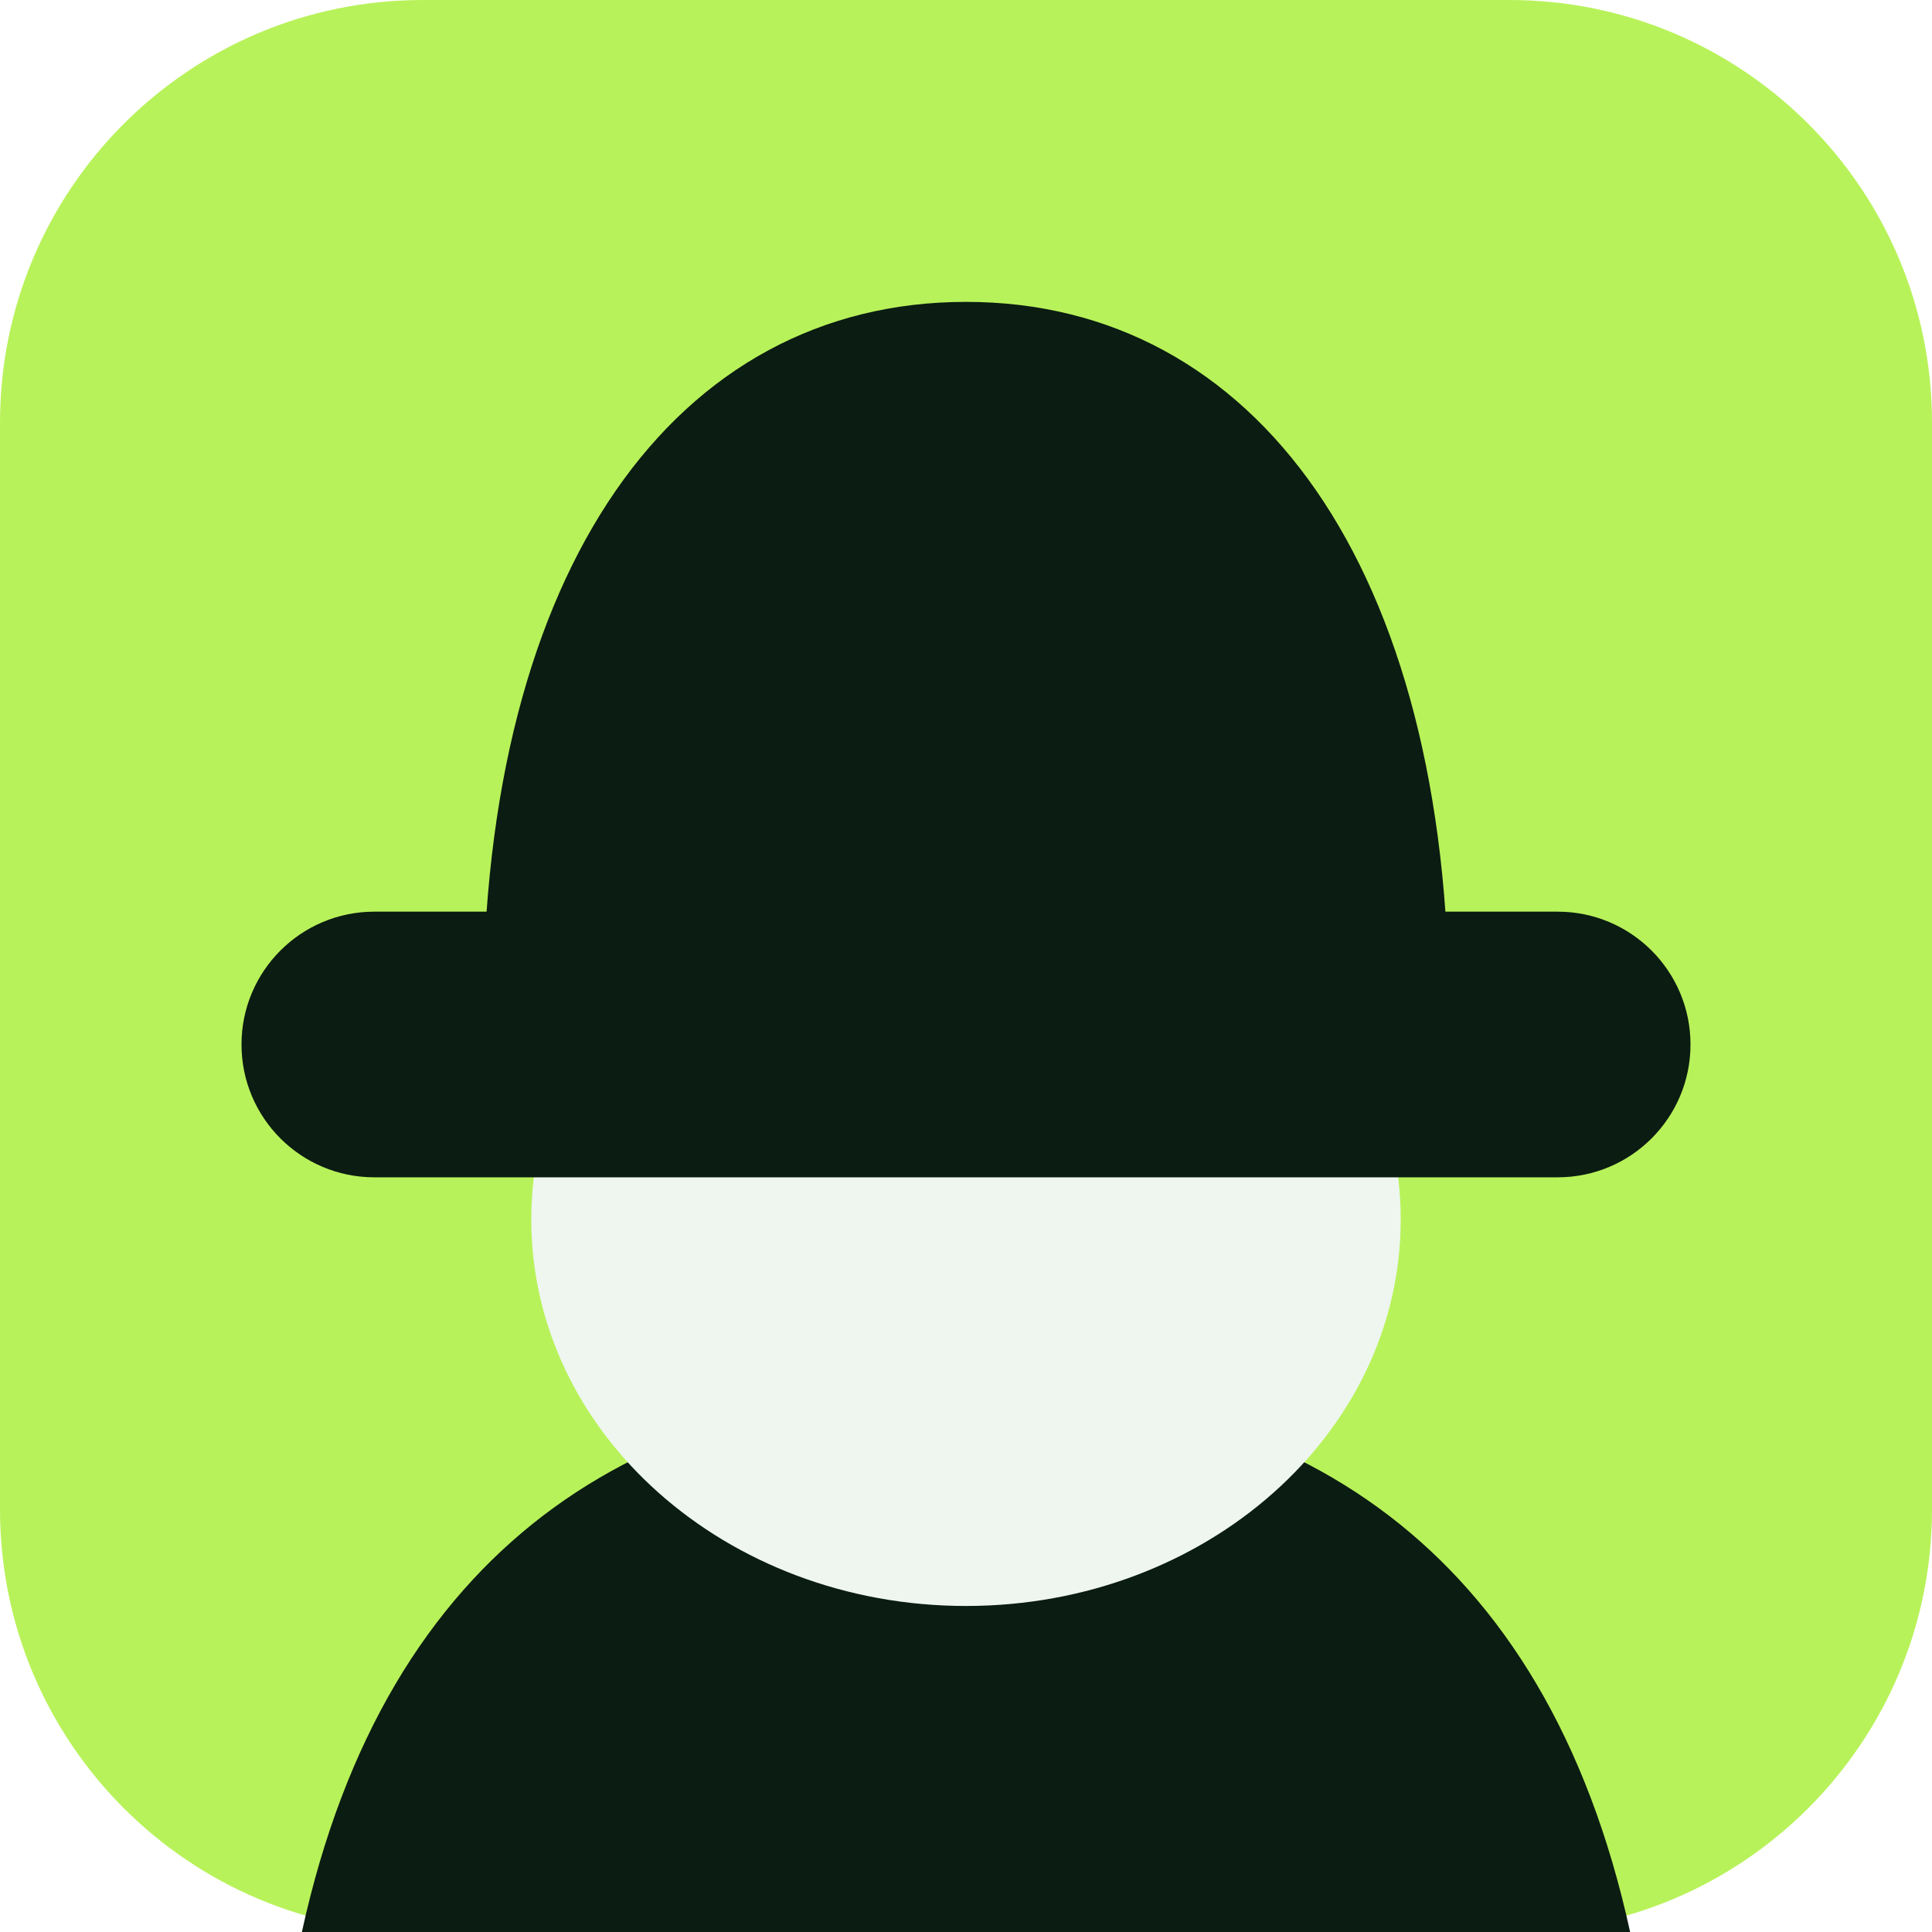
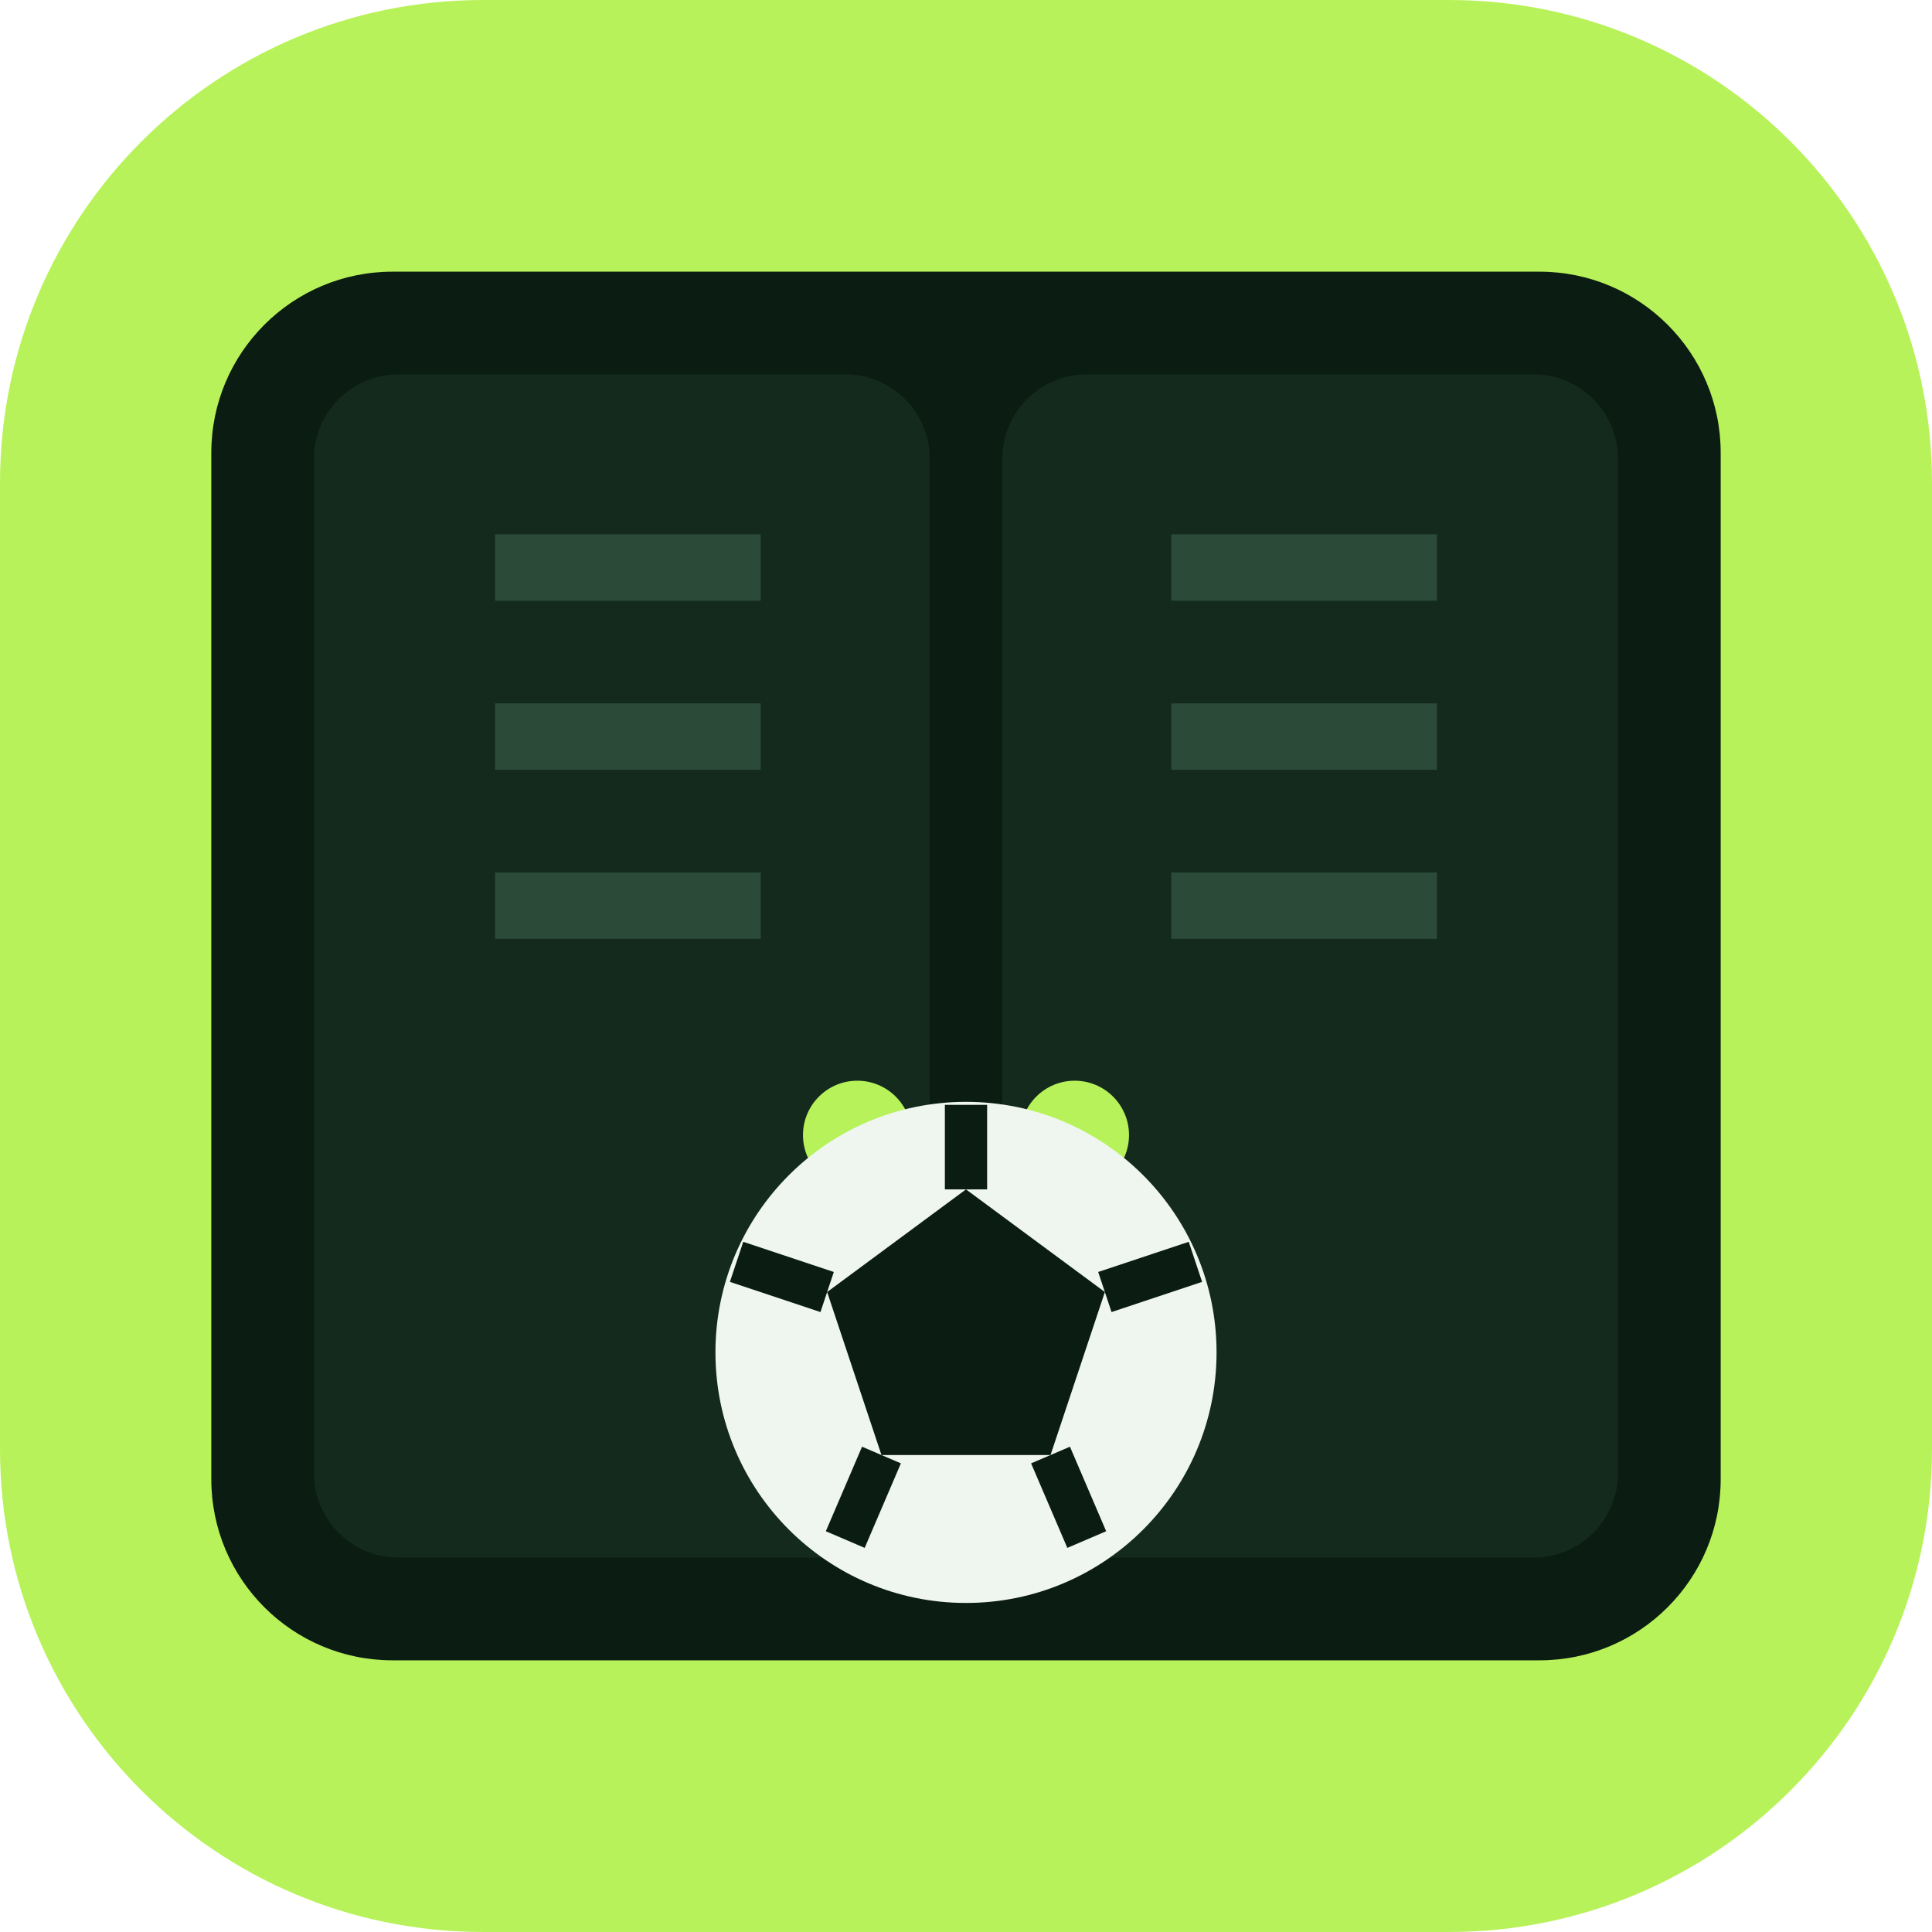
<svg xmlns="http://www.w3.org/2000/svg" viewBox="0 0 32 32" role="img" aria-label="Mi Vestuario App">
-   <rect width="32" height="32" rx="7" fill="#b8f25a" />
-   <path fill="#0b1c12" d="M5 32c1.4-6.4 5.6-9 11-9s9.6 2.6 11 9z" />
-   <ellipse cx="16" cy="20.2" rx="7.2" ry="6.4" fill="#eef6ef" />
-   <path fill="#0b1c12" d="M8 16.8C8 9.4 11.2 5 16 5s8 4.4 8 11.8z" />
-   <rect x="4" y="15.1" width="24" height="4.4" rx="2.2" fill="#0b1c12" />
+   <rect width="32" height="32" rx="8" fill="#b8f25a" />
+   <rect x="3.5" y="4.5" width="25" height="23" rx="3" fill="#0b1c12" />
+   <rect x="5.2" y="6.2" width="10.2" height="19.6" rx="1.4" fill="#132a1c" />
+   <rect x="16.6" y="6.2" width="10.2" height="19.6" rx="1.4" fill="#132a1c" />
+   <path fill="none" stroke="#2c4a38" stroke-width="1.1" d="M8.2 9.4h4.4M8.2 12.2h4.4M8.2 15h4.4M19.4 9.4h4.4M19.4 12.2h4.4M19.4 15h4.4" />
+   <circle cx="14.2" cy="18.8" r="0.9" fill="#b8f25a" />
+   <circle cx="17.8" cy="18.8" r="0.9" fill="#b8f25a" />
+   <circle cx="16" cy="22.4" r="4.15" fill="#eef6ef" />
+   <polygon fill="#0b1c12" points="16,19.7 18.3,21.4 17.4,24.1 14.6,24.1 13.7,21.4" />
+   <path fill="none" stroke="#0b1c12" stroke-width="0.7" d="M16 19.7V18.3M18.3 21.4l1.5-.5M17.4 24.1l.6 1.4M14.6 24.1l-.6 1.4M13.7 21.4l-1.5-.5" />
</svg>
